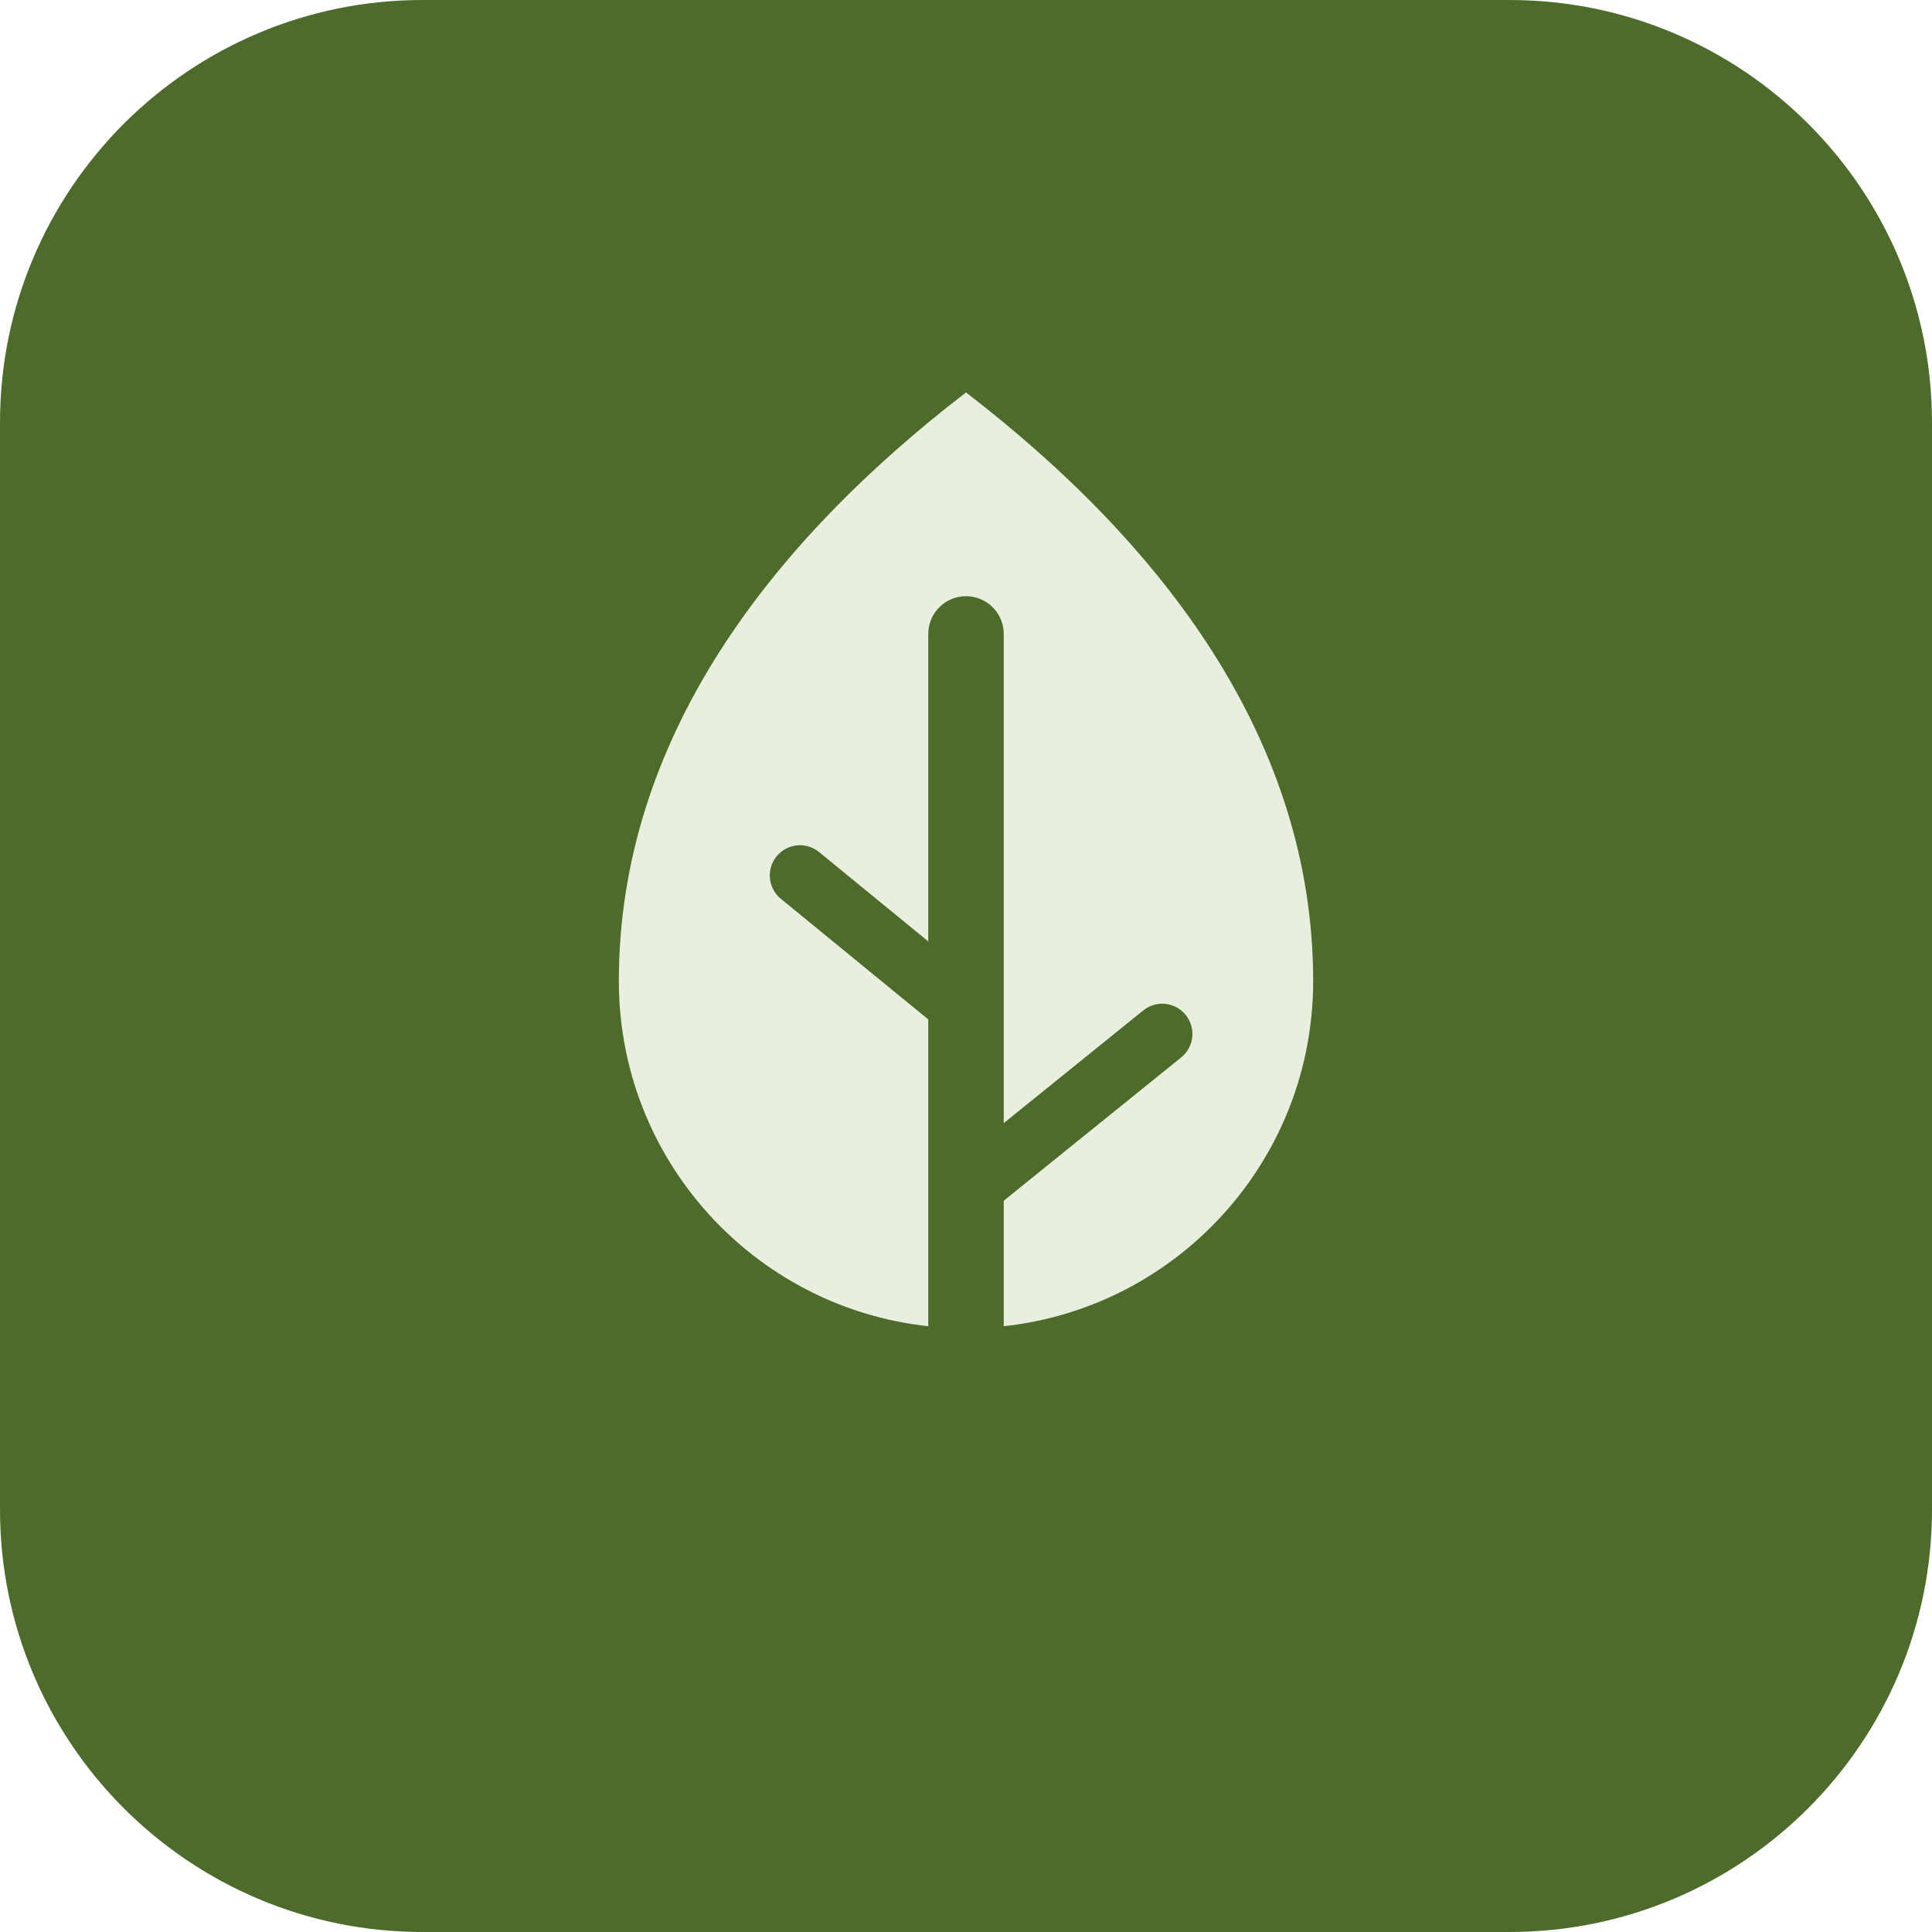
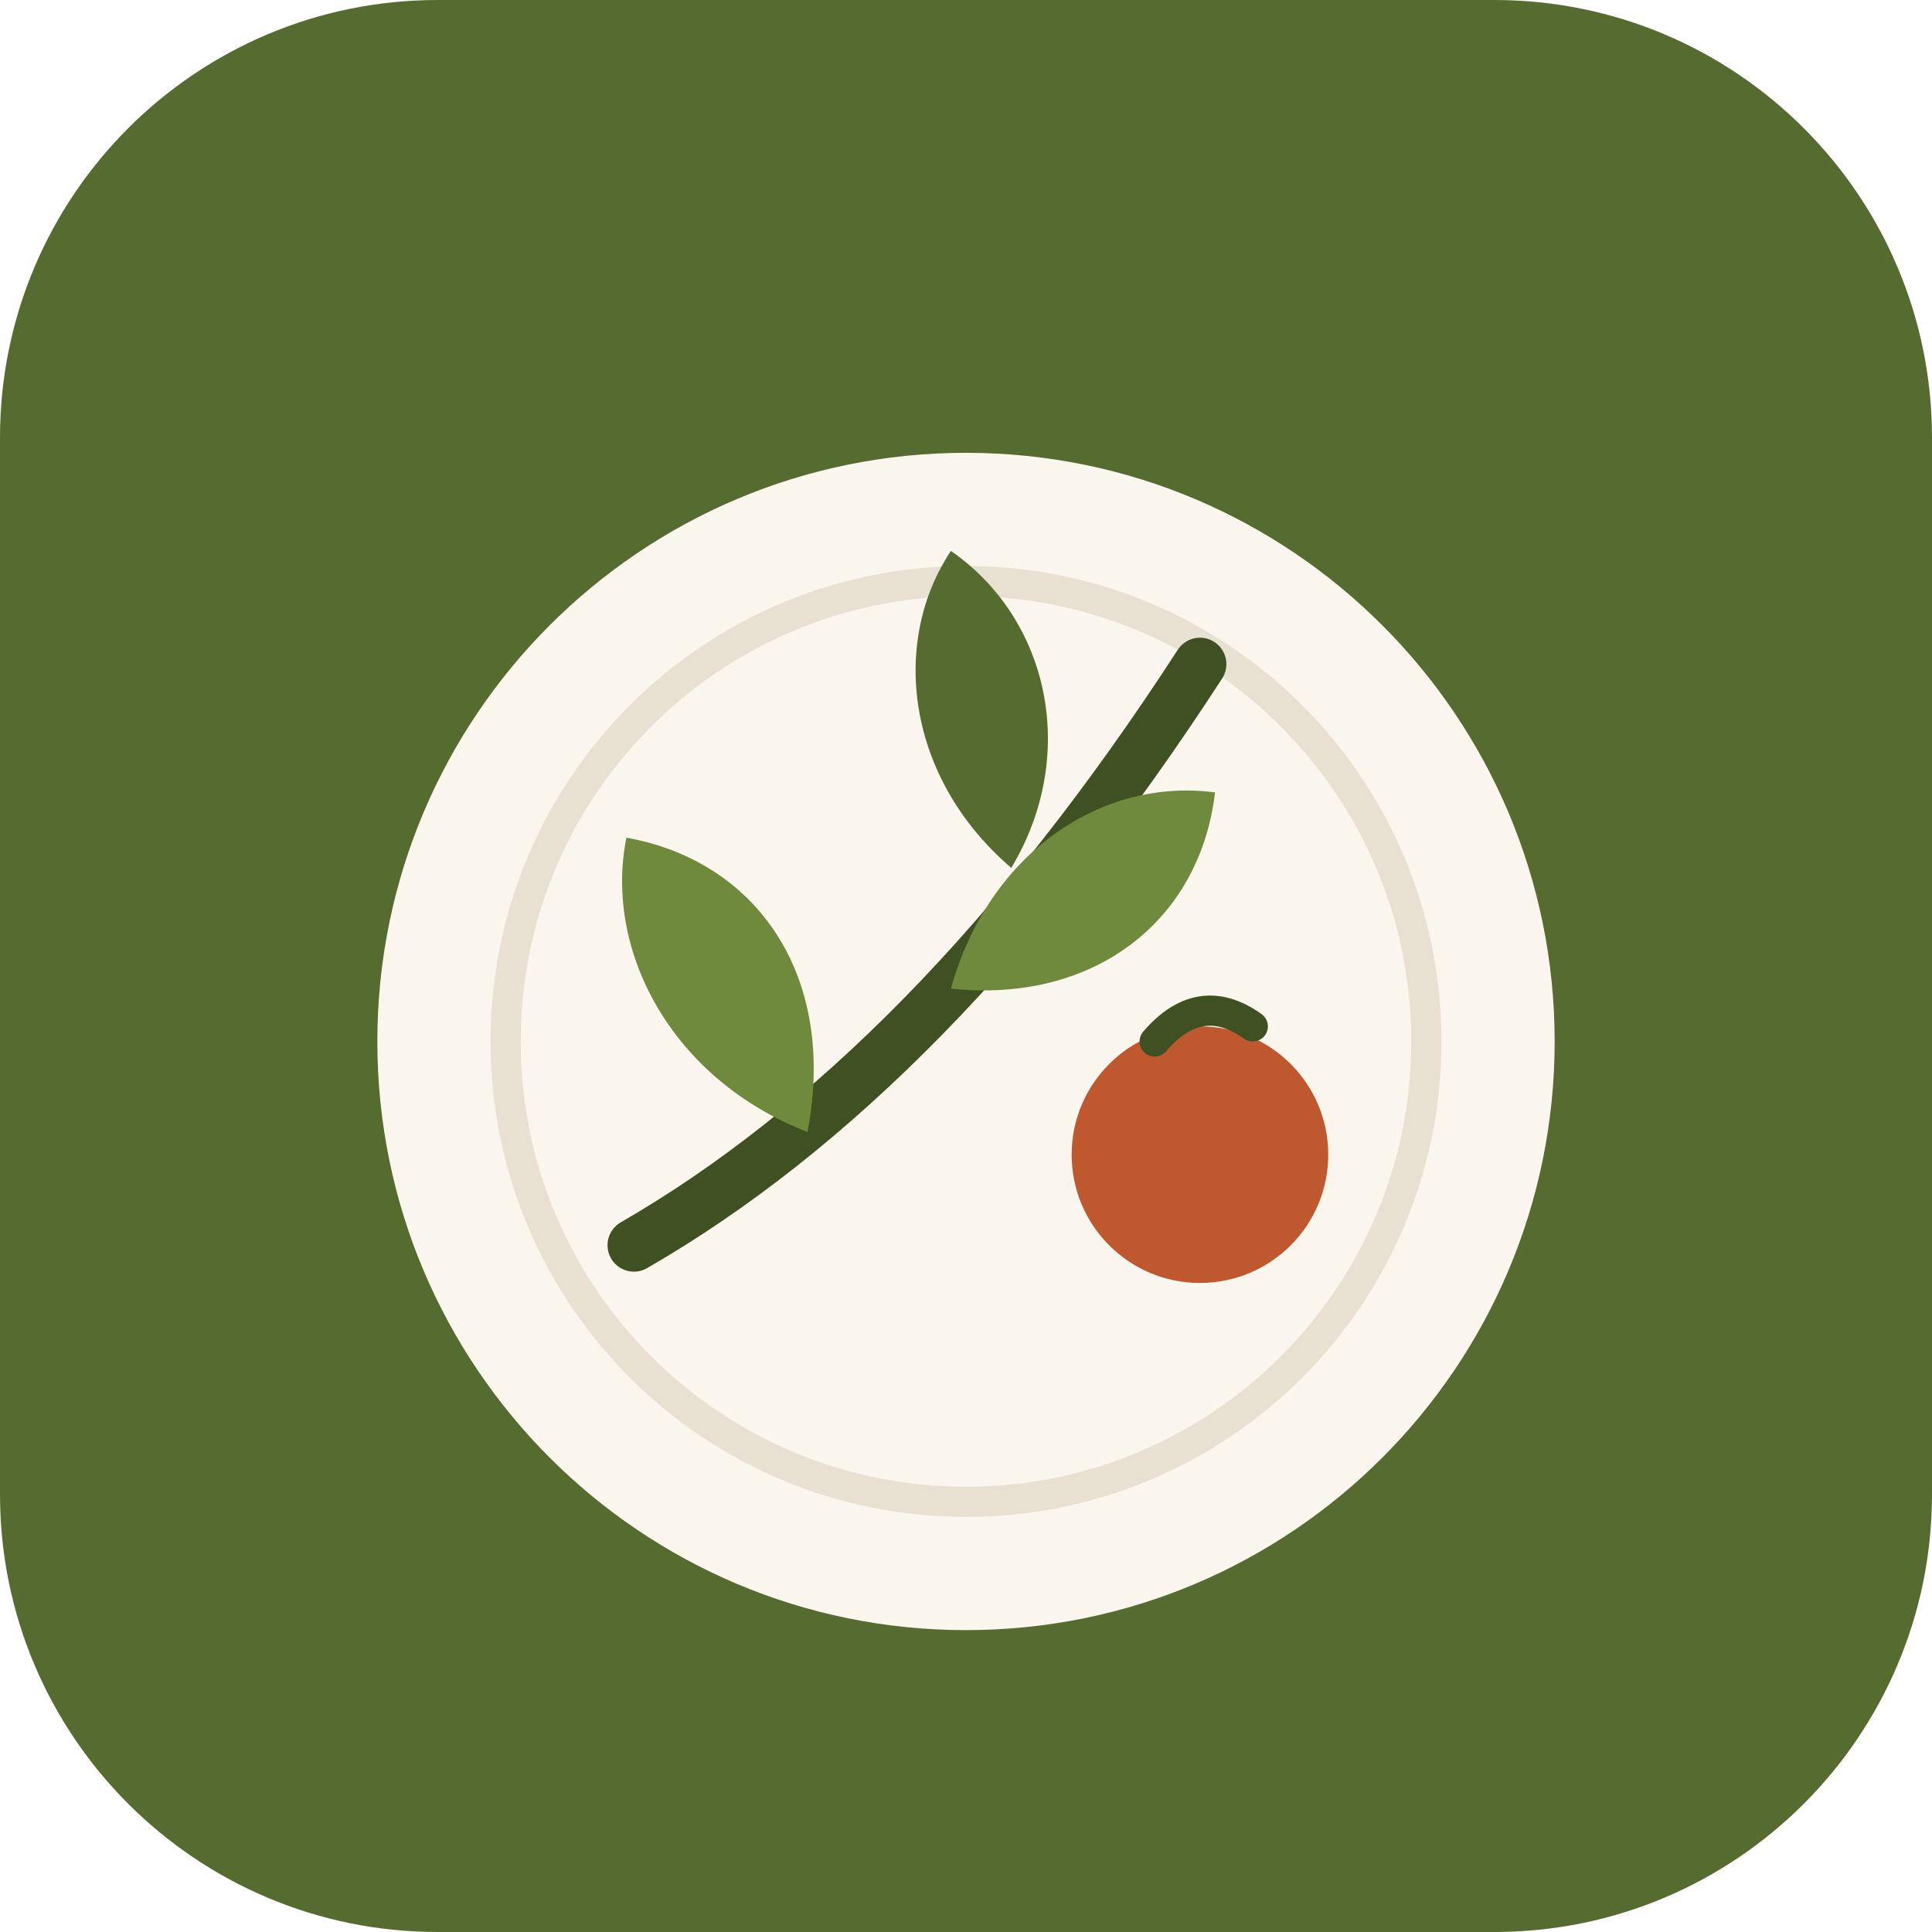
<svg xmlns="http://www.w3.org/2000/svg" viewBox="0 0 512 512">
-   <rect width="512" height="512" rx="112" fill="#4d6b2a" />
-   <path d="M256 104c-52 40-92 92-92 156a92 92 0 0 0 184 0c0-64-40-116-92-156z" fill="#e9efdf" />
-   <path d="M256 168v232" stroke="#4d6b2a" stroke-width="20" stroke-linecap="round" />
-   <path d="M256 268l-44-36M256 316l52-42" stroke="#4d6b2a" stroke-width="16" stroke-linecap="round" />
+   <rect width="512" height="512" rx="116" fill="#556b2f" />
+   <circle cx="256" cy="276" r="156" fill="#faf6ee" />
+   <circle cx="256" cy="276" r="122" fill="none" stroke="#e8e1d2" stroke-width="8" />
+   <path d="M168 330 C 220 300, 270 250, 318 176" fill="none" stroke="#3f5122" stroke-width="14" stroke-linecap="round" />
+   <path d="M214 300 C 178 286, 160 252, 166 222 C 200 228, 222 258, 214 300 Z" fill="#6f8a3c" />
+   <path d="M252 262 C 262 226, 292 206, 322 210 C 318 244, 290 266, 252 262 Z" fill="#6f8a3c" />
+   <path d="M268 230 C 240 206, 236 170, 252 146 C 278 164, 286 200, 268 230 Z" fill="#556b2f" />
+   <circle cx="318" cy="306" r="34" fill="#c0582f" />
+   <path d="M306 276 q12 -14 26 -4" fill="none" stroke="#3f5122" stroke-width="8" stroke-linecap="round" />
</svg>
